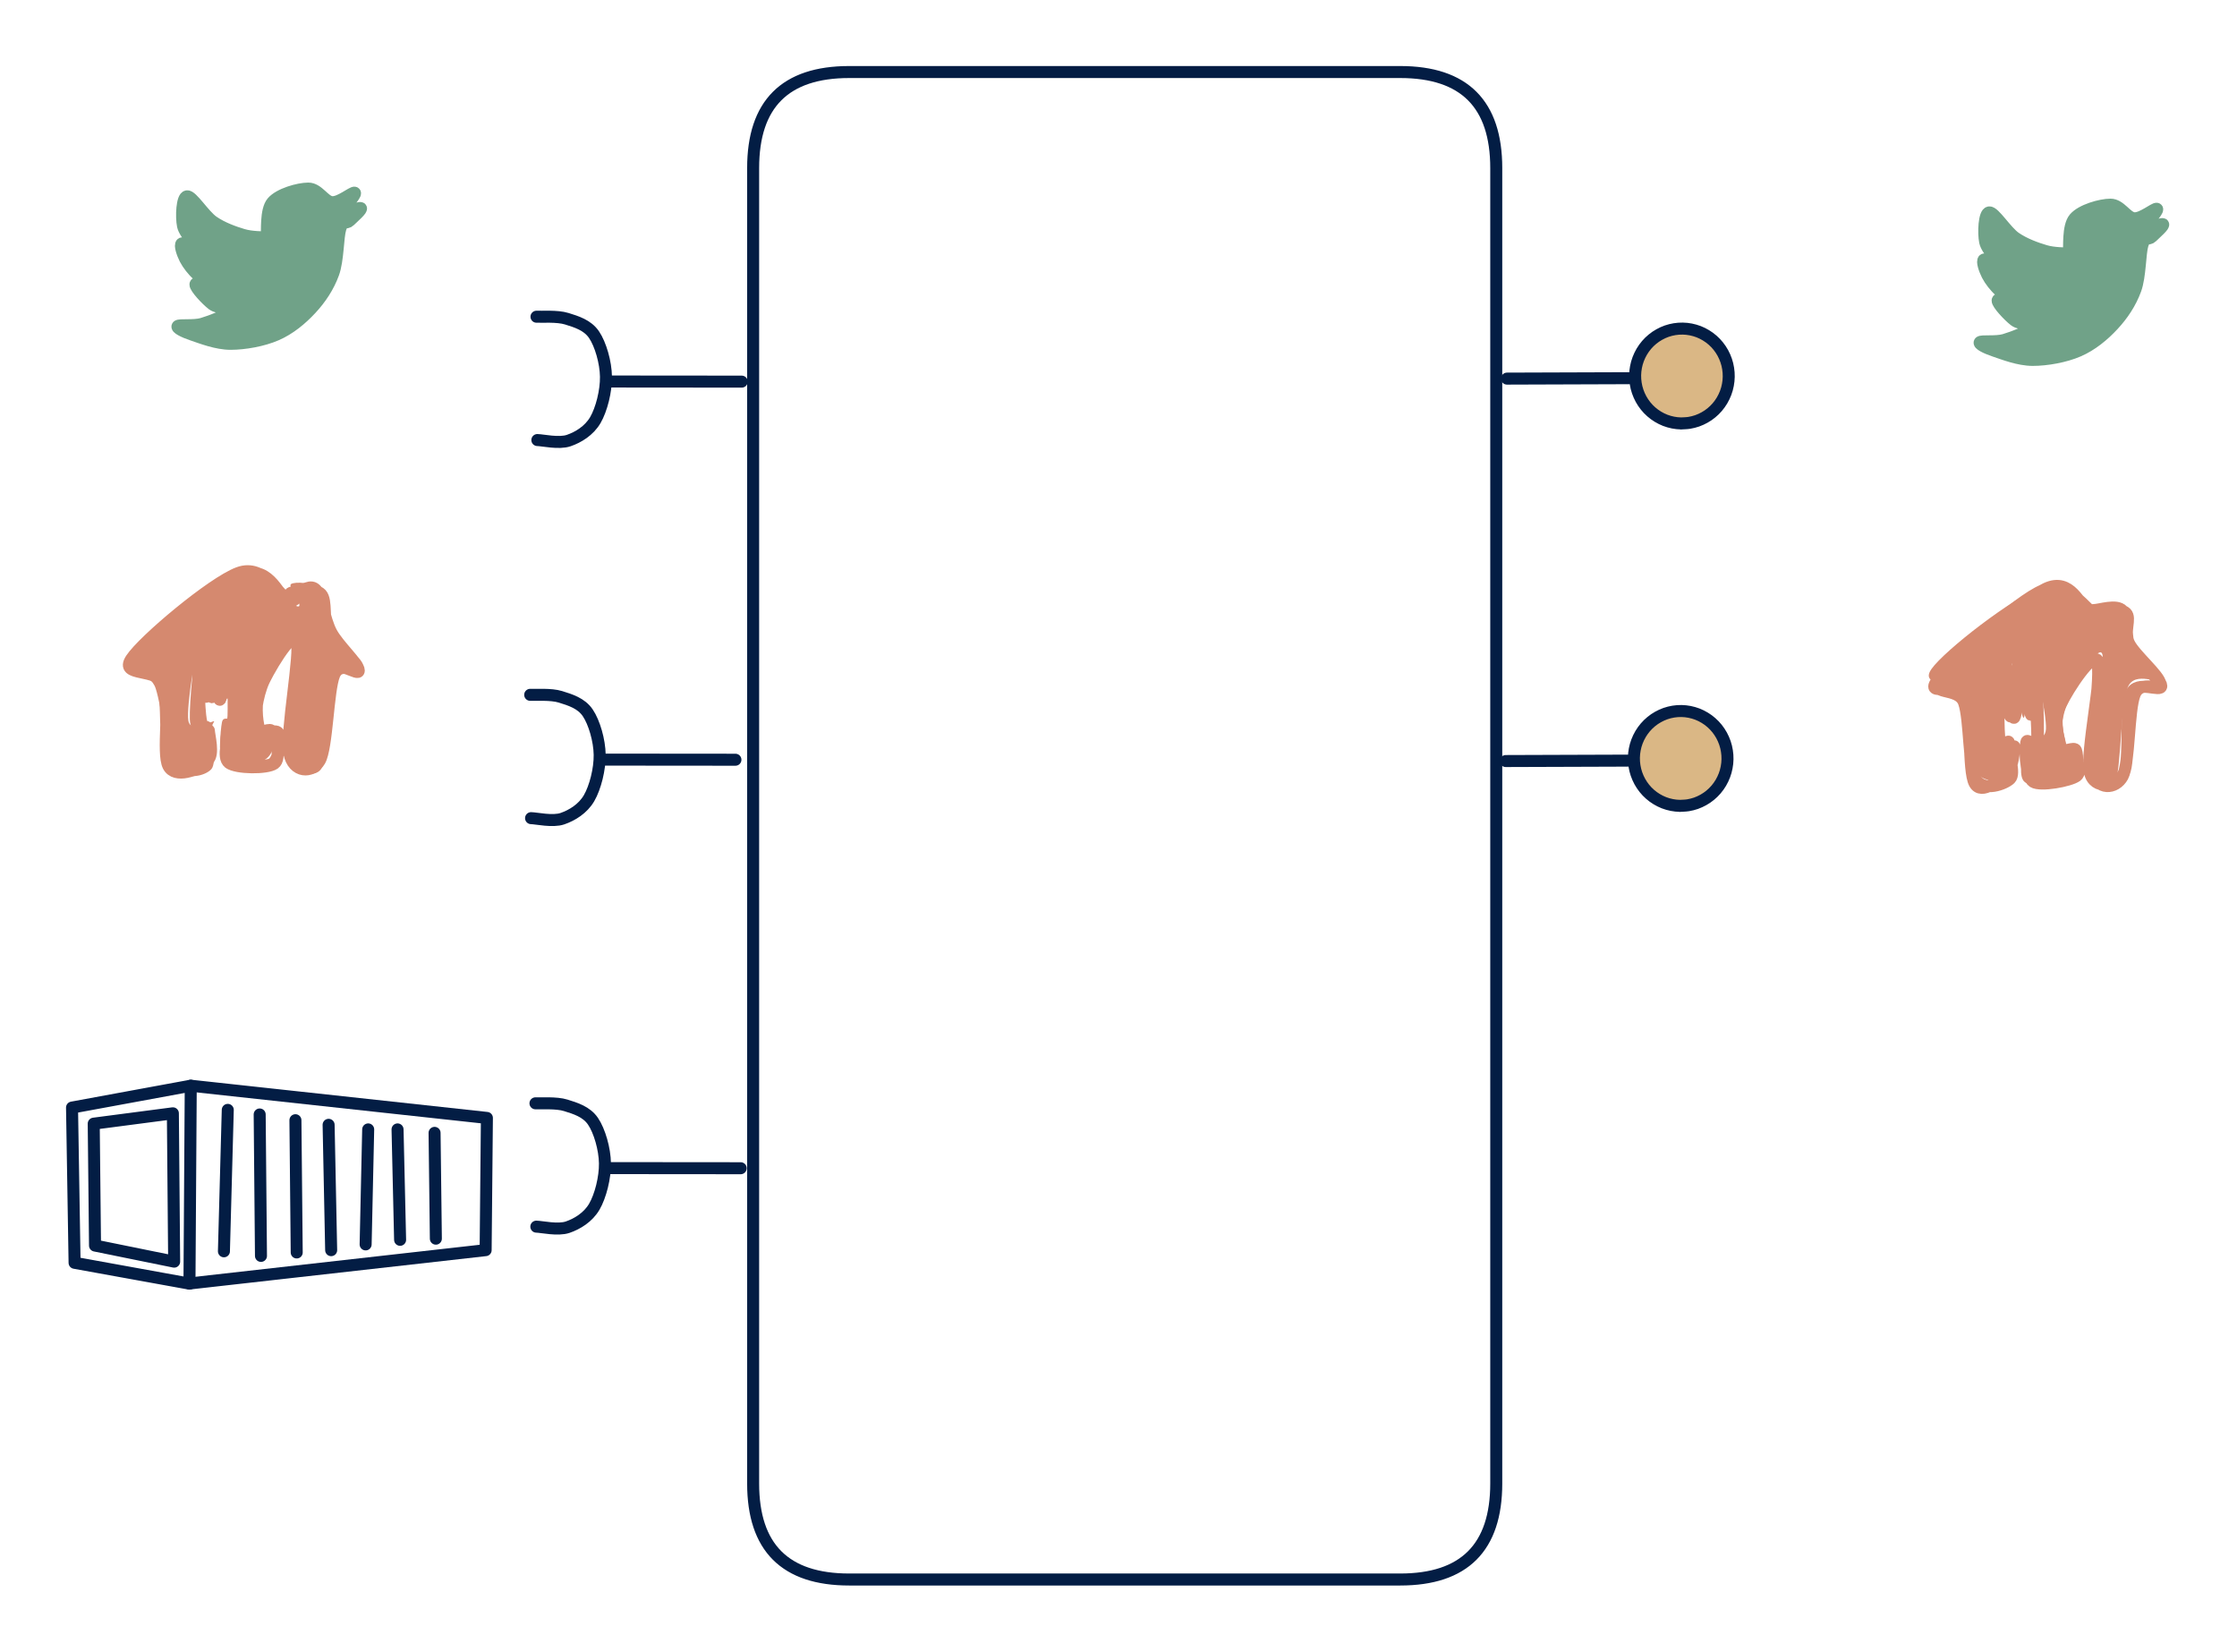
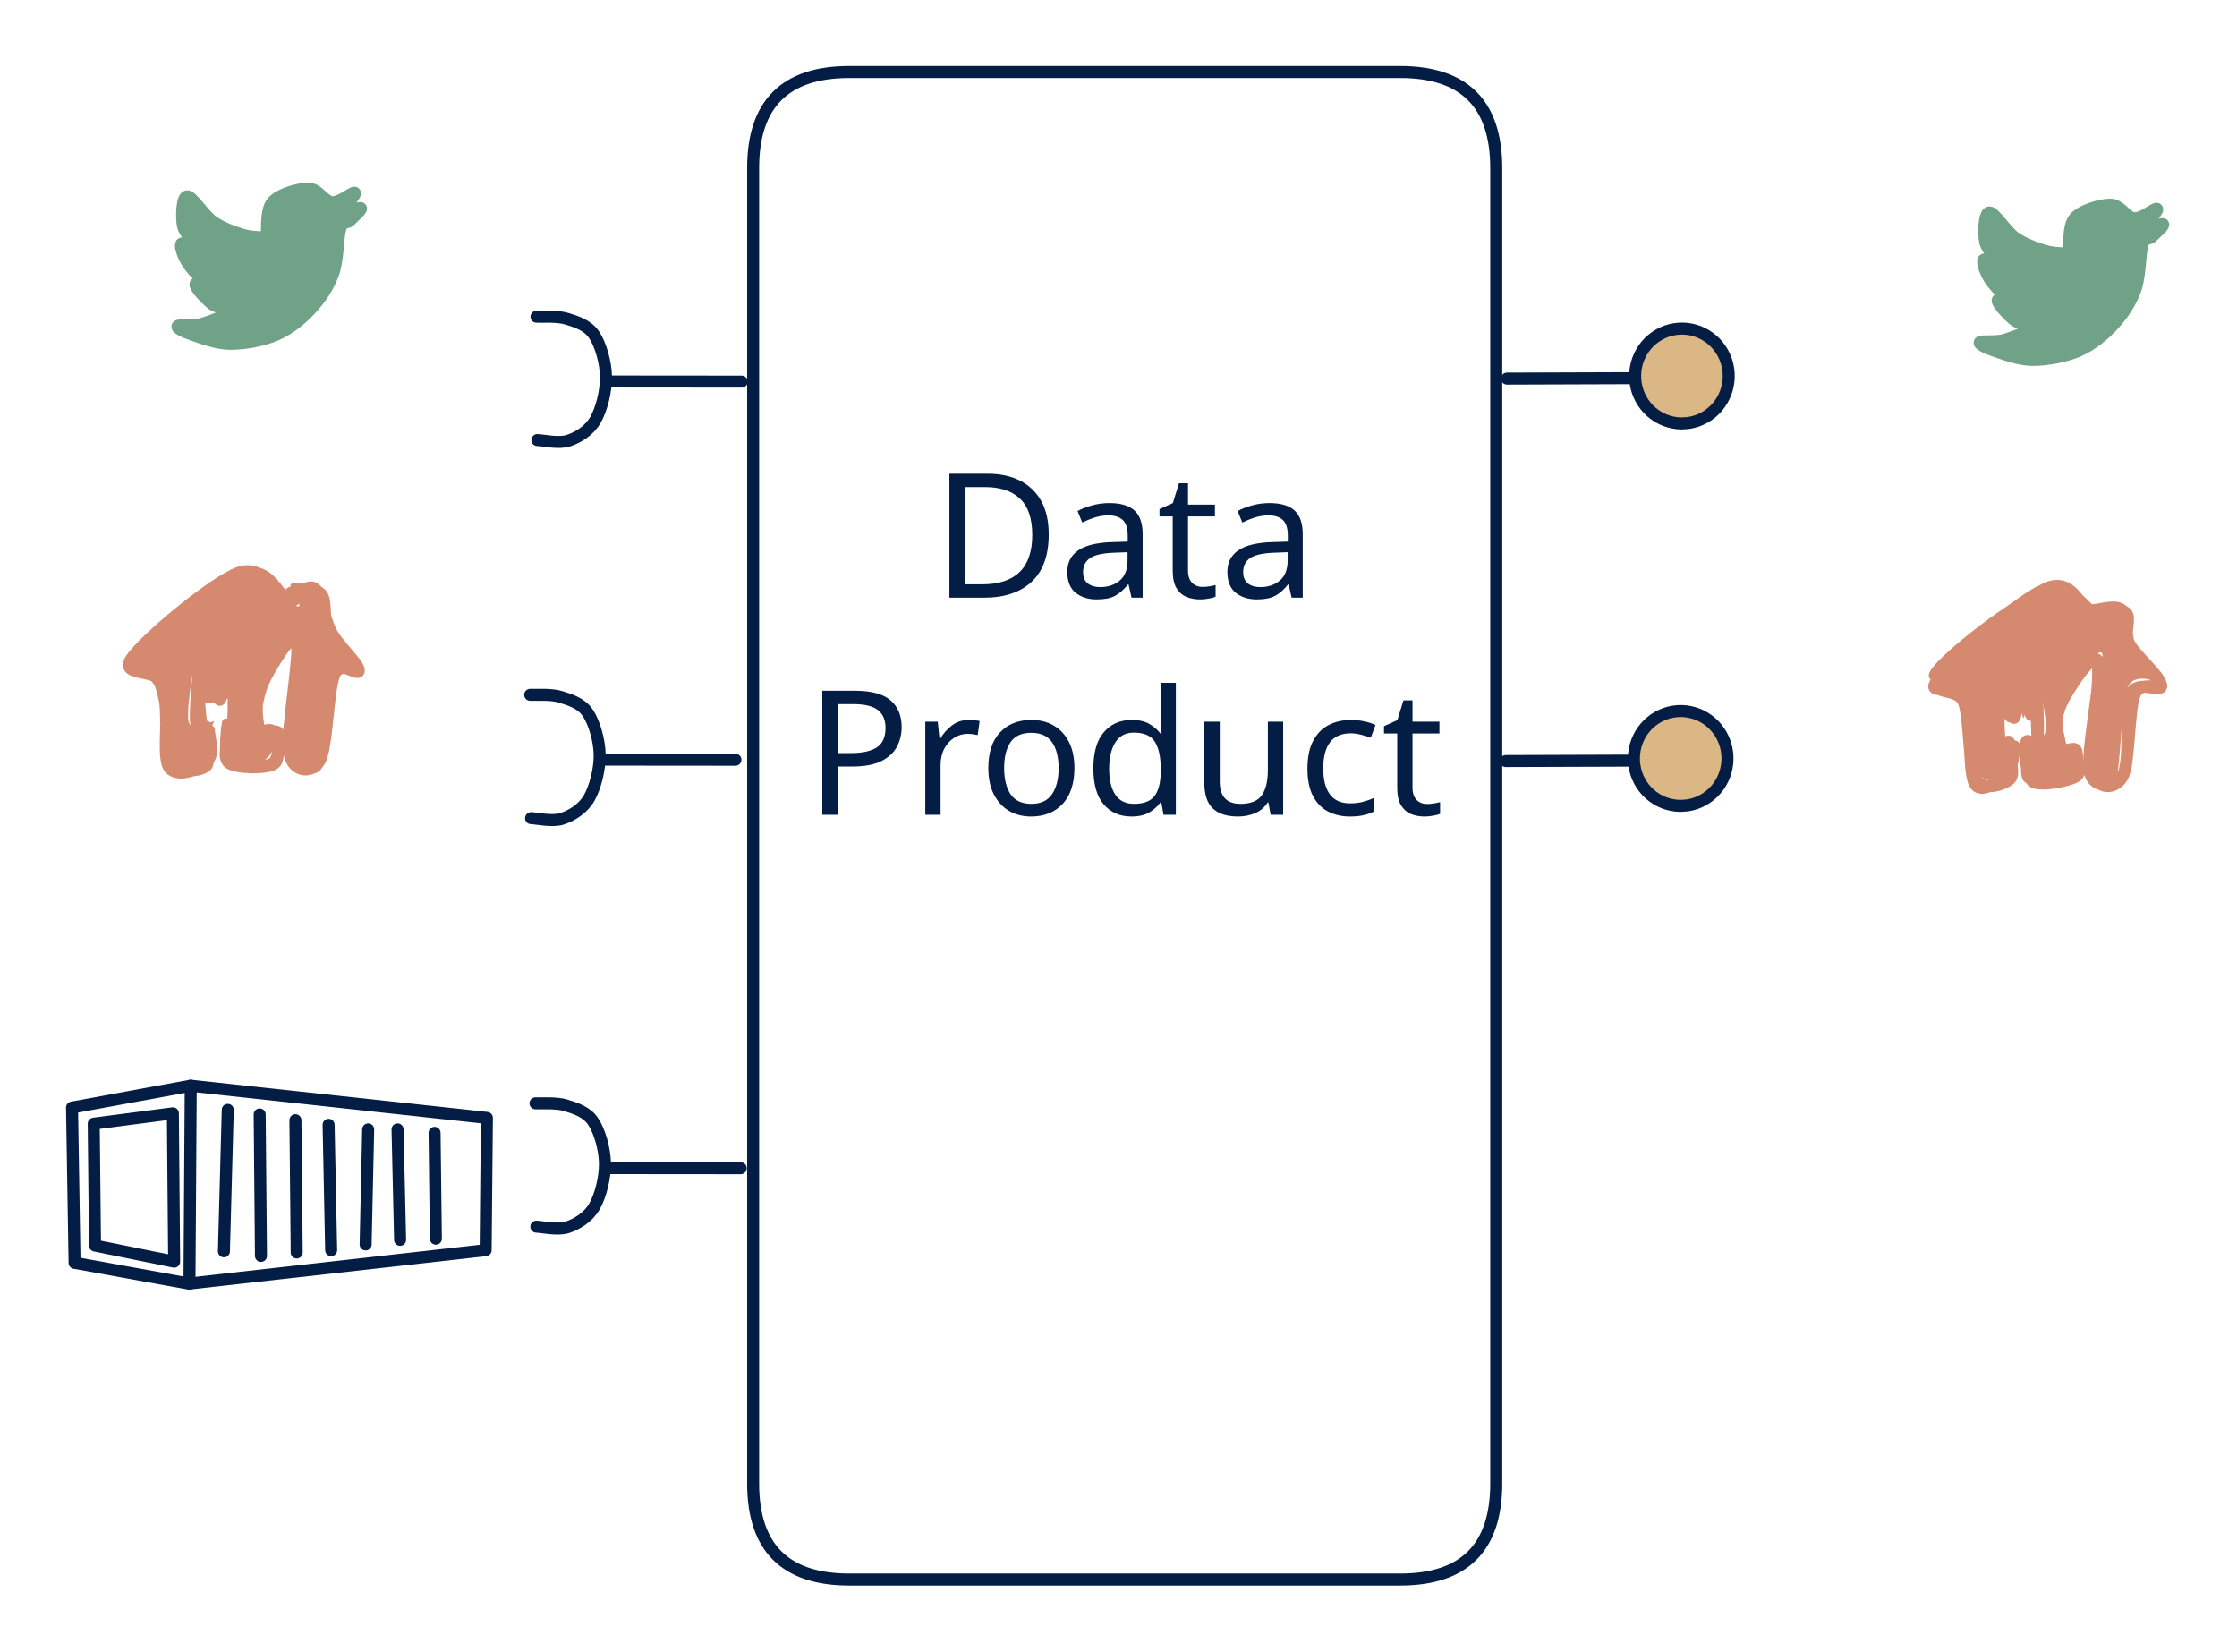
<svg xmlns="http://www.w3.org/2000/svg" version="1.1" viewBox="3001.583 -14 745.384 550.24" width="745.384" height="550.24">
  <g stroke-linecap="round">
    <g transform="translate(3090.403 65.15759) rotate(0 0.8961443 9.527954)" fill-rule="evenodd">
      <path d="M0 0 C0.32 -1.97, -0.4 -9.07, 1.93 -11.8 C4.25 -14.52, 10.62 -16.33, 13.92 -16.33 C17.23 -16.33, 19.21 -12.02, 21.77 -11.8 C24.34 -11.57, 28.51 -15.15, 29.33 -14.97 C30.14 -14.8, 27.6 -11.95, 26.66 -10.74 C25.72 -9.53, 22.91 -7.86, 23.7 -7.71 C24.49 -7.56, 30.74 -10.18, 31.4 -9.83 C32.07 -9.48, 28.84 -6.73, 27.7 -5.6 C26.56 -4.46, 25.5 -5.95, 24.59 -3.02 C23.68 -0.1, 23.85 7.49, 22.22 11.95 C20.59 16.41, 17.97 20.34, 14.81 23.74 C11.65 27.15, 7.73 30.42, 3.26 32.36 C-1.21 34.31, -7.33 35.39, -12 35.39 C-16.66 35.39, -21.8 33.35, -24.74 32.36 C-27.67 31.38, -30.17 30.1, -29.63 29.49 C-29.08 28.89, -24.39 29.57, -21.48 28.74 C-18.57 27.9, -12.71 25.58, -12.15 24.5 C-11.58 23.42, -16.15 23.72, -18.07 22.23 C-20 20.74, -23.75 16.76, -23.7 15.58 C-23.65 14.39, -17.9 15.65, -17.78 15.12 C-17.65 14.59, -21.4 13.74, -22.96 12.4 C-24.51 11.07, -26.22 8.85, -27.11 7.11 C-28 5.37, -29.01 2.5, -28.29 1.97 C-27.58 1.44, -22.89 4.92, -22.81 3.93 C-22.74 2.95, -27.23 -0.98, -27.85 -3.93 C-28.46 -6.88, -28.19 -13.54, -26.51 -13.76 C-24.84 -13.99, -20.89 -7.44, -17.78 -5.29 C-14.66 -3.15, -10.81 -1.79, -7.85 -0.91 C-4.89 -0.03, -1.31 -0.15, 0 0" stroke="none" stroke-width="0" fill="#70a288" fill-rule="evenodd" />
      <path d="M0 0 C0.32 -1.97, -0.4 -9.07, 1.93 -11.8 C4.25 -14.52, 10.62 -16.33, 13.92 -16.33 C17.23 -16.33, 19.21 -12.02, 21.77 -11.8 C24.34 -11.57, 28.51 -15.15, 29.33 -14.97 C30.14 -14.8, 27.6 -11.95, 26.66 -10.74 C25.72 -9.53, 22.91 -7.86, 23.7 -7.71 C24.49 -7.56, 30.74 -10.18, 31.4 -9.83 C32.07 -9.48, 28.84 -6.73, 27.7 -5.6 C26.56 -4.46, 25.5 -5.95, 24.59 -3.02 C23.68 -0.1, 23.85 7.49, 22.22 11.95 C20.59 16.41, 17.97 20.34, 14.81 23.74 C11.65 27.15, 7.73 30.42, 3.26 32.36 C-1.21 34.31, -7.33 35.39, -12 35.39 C-16.66 35.39, -21.8 33.35, -24.74 32.36 C-27.67 31.38, -30.17 30.1, -29.63 29.49 C-29.08 28.89, -24.39 29.57, -21.48 28.74 C-18.57 27.9, -12.71 25.58, -12.15 24.5 C-11.58 23.42, -16.15 23.72, -18.07 22.23 C-20 20.74, -23.75 16.76, -23.7 15.58 C-23.65 14.39, -17.9 15.65, -17.78 15.12 C-17.65 14.59, -21.4 13.74, -22.96 12.4 C-24.51 11.07, -26.22 8.85, -27.11 7.11 C-28 5.37, -29.01 2.5, -28.29 1.97 C-27.58 1.44, -22.89 4.92, -22.81 3.93 C-22.74 2.95, -27.23 -0.98, -27.85 -3.93 C-28.46 -6.88, -28.19 -13.54, -26.51 -13.76 C-24.84 -13.99, -20.89 -7.44, -17.78 -5.29 C-14.66 -3.15, -10.81 -1.79, -7.85 -0.91 C-4.89 -0.03, -1.31 -0.15, 0 0 M0 0 C0.32 -1.97, -0.4 -9.07, 1.93 -11.8 C4.25 -14.52, 10.62 -16.33, 13.92 -16.33 C17.23 -16.33, 19.21 -12.02, 21.77 -11.8 C24.34 -11.57, 28.51 -15.15, 29.33 -14.97 C30.14 -14.8, 27.6 -11.95, 26.66 -10.74 C25.72 -9.53, 22.91 -7.86, 23.7 -7.71 C24.49 -7.56, 30.74 -10.18, 31.4 -9.83 C32.07 -9.48, 28.84 -6.73, 27.7 -5.6 C26.56 -4.46, 25.5 -5.95, 24.59 -3.02 C23.68 -0.1, 23.85 7.49, 22.22 11.95 C20.59 16.41, 17.97 20.34, 14.81 23.74 C11.65 27.15, 7.73 30.42, 3.26 32.36 C-1.21 34.31, -7.33 35.39, -12 35.39 C-16.66 35.39, -21.8 33.35, -24.74 32.36 C-27.67 31.38, -30.17 30.1, -29.63 29.49 C-29.08 28.89, -24.39 29.57, -21.48 28.74 C-18.57 27.9, -12.71 25.58, -12.15 24.5 C-11.58 23.42, -16.15 23.72, -18.07 22.23 C-20 20.74, -23.75 16.76, -23.7 15.58 C-23.65 14.39, -17.9 15.65, -17.78 15.12 C-17.65 14.59, -21.4 13.74, -22.96 12.4 C-24.51 11.07, -26.22 8.85, -27.11 7.11 C-28 5.37, -29.01 2.5, -28.29 1.97 C-27.58 1.44, -22.89 4.92, -22.81 3.93 C-22.74 2.95, -27.23 -0.98, -27.85 -3.93 C-28.46 -6.88, -28.19 -13.54, -26.51 -13.76 C-24.84 -13.99, -20.89 -7.44, -17.78 -5.29 C-14.66 -3.15, -10.81 -1.79, -7.85 -0.91 C-4.89 -0.03, -1.31 -0.15, 0 0" stroke="#70a288" stroke-width="4" fill="none" />
    </g>
  </g>
  <g stroke-linecap="round">
    <g transform="translate(3070.528 228.627) rotate(0 12.30182 -18.77352)" fill-rule="evenodd">
      <path d="M1.3 -0.12 C1.67 2.04, 3.41 11.38, 1.5 13.6 C-0.41 15.82, -7.07 17.69, -10.16 13.22 C-13.26 8.76, -15.09 -7.08, -17.05 -13.19 C-19.01 -19.29, -26.9 -17.17, -21.93 -23.41 C-16.97 -29.65, 4.06 -47.75, 12.75 -50.62 C21.44 -53.48, 27.65 -41.03, 30.19 -40.6 C32.74 -40.17, 26.74 -47.14, 28.02 -48.03 C29.3 -48.92, 35.72 -48.69, 37.88 -45.95 C40.03 -43.21, 38.81 -35.8, 40.98 -31.57 C43.14 -27.34, 50.96 -23.2, 50.87 -20.56 C50.77 -17.92, 42.54 -21.39, 40.41 -15.72 C38.28 -10.05, 40.45 9.6, 38.1 13.45 C35.76 17.31, 27.72 14.45, 26.34 7.4 C24.95 0.35, 31.3 -25.57, 29.77 -28.85 C28.24 -32.12, 19.63 -16.81, 17.16 -12.26 C14.7 -7.71, 14.1 -3.57, 14.97 -1.54 C15.84 0.5, 21.57 -1.98, 22.4 -0.06 C23.24 1.87, 22.69 7.82, 19.99 9.99 C17.29 12.17, 8.69 15.01, 6.19 13.01 C3.7 11.01, 4.41 0.98, 5.02 -2.02 C5.62 -5.03, 9.27 -0.83, 9.81 -5.03 C10.35 -9.24, 8.92 -26.7, 8.26 -27.26 C7.6 -27.83, 7.01 -8.16, 5.86 -8.41 C4.72 -8.66, 2.1 -28.76, 1.39 -28.74 C0.68 -28.72, 2.17 -8.14, 1.59 -8.29 C1 -8.44, -0.82 -30.61, -2.11 -29.66 C-3.41 -28.7, -6.94 -7.12, -6.18 -2.57 C-5.42 1.99, 1.61 -2.55, 2.44 -2.32" stroke="none" stroke-width="0" fill="#d5896f" fill-rule="evenodd" />
      <path d="M0.65 0.73 C0.72 2.45, 2.45 8.73, 0.35 10.52 C-1.75 12.3, -9.42 15.74, -11.93 11.43 C-14.45 7.12, -12.8 -9.58, -14.76 -15.36 C-16.72 -21.14, -28.24 -17.27, -23.69 -23.24 C-19.15 -29.22, 4.02 -48.09, 12.49 -51.21 C20.95 -54.33, 24.48 -42.97, 27.09 -41.97 C29.71 -40.96, 26.35 -44.73, 28.18 -45.19 C30.01 -45.64, 35.99 -46.92, 38.05 -44.7 C40.11 -42.48, 38.49 -35.96, 40.54 -31.85 C42.59 -27.74, 50.01 -22.37, 50.33 -20.02 C50.64 -17.67, 44.54 -22.88, 42.41 -17.75 C40.29 -12.61, 40.08 6.47, 37.59 10.8 C35.09 15.14, 28.74 14.94, 27.45 8.27 C26.16 1.6, 31.45 -25.57, 29.86 -29.22 C28.28 -32.88, 20.01 -18.52, 17.93 -13.65 C15.84 -8.78, 16.69 -2.5, 17.35 -0.02 C18.01 2.47, 21.04 -0.72, 21.89 1.25 C22.74 3.21, 24.87 10.08, 22.45 11.79 C20.02 13.51, 9.83 13.4, 7.36 11.54 C4.88 9.68, 7.29 3, 7.59 0.62 C7.89 -1.77, 9.04 1.71, 9.17 -2.77 C9.29 -7.25, 8.85 -24.76, 8.36 -26.26 C7.86 -27.76, 6.82 -11.7, 6.2 -11.75 C5.58 -11.8, 5.39 -26.79, 4.63 -26.55 C3.88 -26.32, 2.65 -10.07, 1.67 -10.36 C0.69 -10.65, -0.37 -29.5, -1.26 -28.28 C-2.16 -27.07, -3.9 -7.73, -3.7 -3.07 C-3.5 1.58, -0.64 -1.06, -0.08 -0.36 M-0.47 0.07 C-0.58 1.92, 1.27 9.63, -0.79 11.72 C-2.85 13.8, -10.6 16.94, -12.83 12.58 C-15.06 8.23, -12.13 -8.47, -14.19 -14.42 C-16.25 -20.36, -29.32 -16.88, -25.21 -23.1 C-21.11 -29.31, 1.69 -48.43, 10.44 -51.72 C19.19 -55, 23.92 -43.86, 27.27 -42.8 C30.62 -41.73, 29 -44.78, 30.53 -45.31 C32.07 -45.84, 34.66 -48.2, 36.48 -45.98 C38.29 -43.75, 39.08 -36.43, 41.43 -31.97 C43.79 -27.51, 50.6 -21.47, 50.61 -19.23 C50.61 -16.98, 43.6 -23.35, 41.46 -18.51 C39.33 -13.67, 39.75 5.37, 37.82 9.79 C35.89 14.21, 31.08 14.64, 29.89 8.01 C28.69 1.38, 32.46 -26.01, 30.64 -29.98 C28.83 -33.96, 21.36 -20.89, 18.99 -15.84 C16.61 -10.78, 15.6 -2.56, 16.41 0.36 C17.22 3.27, 23.01 -0.28, 23.86 1.66 C24.72 3.59, 24.24 10.6, 21.54 11.95 C18.83 13.3, 10.05 11.84, 7.64 9.78 C5.23 7.71, 6.88 1.89, 7.08 -0.43 C7.29 -2.75, 8.72 0.18, 8.87 -4.17 C9.02 -8.51, 8.76 -25.61, 7.99 -26.5 C7.22 -27.38, 5.06 -8.99, 4.25 -9.47 C3.44 -9.96, 3.89 -29.23, 3.14 -29.39 C2.39 -29.56, 0.79 -10.54, -0.26 -10.46 C-1.31 -10.38, -2.83 -29.92, -3.16 -28.92 C-3.5 -27.91, -2.78 -9.4, -2.25 -4.41 C-1.73 0.58, -0.59 0.23, -0.02 1.02" stroke="#d5896f" stroke-width="4" fill="none" />
    </g>
  </g>
  <g stroke-linecap="round">
    <g transform="translate(3032.814 360.368) rotate(0 13.39865 21.26245)">
      <path d="M0 0 C0.12 10.98, 0.23 21.96, 0.43 40.61 M0 0 C0.11 10.62, 0.22 21.23, 0.43 40.61 M0.43 40.61 C8.74 42.3, 17.06 43.99, 26.8 45.97 M0.43 40.61 C6.91 41.93, 13.4 43.25, 26.8 45.97 M26.8 45.97 C26.67 30.95, 26.54 15.92, 26.37 -3.45 M26.8 45.97 C26.68 31.92, 26.56 17.86, 26.37 -3.45 M26.37 -3.45 C19.9 -2.6, 13.42 -1.75, 0 0 M26.37 -3.45 C18.23 -2.38, 10.09 -1.32, 0 0" stroke="#031d44" stroke-width="4" fill="none" />
    </g>
  </g>
  <g stroke-linecap="round">
    <g transform="translate(3025.583 355.0045) rotate(0 19.77896 25.68963)">
      <path d="M0 0 C0.24 14.44, 0.47 28.88, 0.85 51.72 M0 0 C0.33 19.89, 0.65 39.78, 0.85 51.72 M0.85 51.72 C13.09 53.94, 25.33 56.16, 39.13 58.66 M0.85 51.72 C11.18 53.59, 21.51 55.46, 39.13 58.66 M39.13 58.66 C39.28 35.59, 39.43 12.52, 39.56 -7.28 M39.13 58.66 C39.26 38.73, 39.39 18.8, 39.56 -7.28 M39.56 -7.28 C27.21 -5.01, 14.86 -2.73, 0 0 M39.56 -7.28 C28.9 -5.32, 18.25 -3.36, 0 0" stroke="#031d44" stroke-width="4" fill="none" />
    </g>
  </g>
  <g stroke-linecap="round">
    <g transform="translate(3065.141 347.7255) rotate(0 49.12839 32.94722)">
      <path d="M0 0 C34.75 3.78, 69.5 7.55, 98.68 10.73 M0 0 C37.69 4.1, 75.38 8.19, 98.68 10.73 M98.68 10.73 C98.56 23.68, 98.43 36.64, 98.26 54.78 M98.68 10.73 C98.56 23.49, 98.44 36.26, 98.26 54.78 M98.26 54.78 C74.99 57.4, 51.73 60.02, -0.43 65.89 M98.26 54.78 C66.45 58.36, 34.65 61.95, -0.43 65.89" stroke="#031d44" stroke-width="4" fill="none" />
    </g>
  </g>
  <g stroke-linecap="round">
    <g transform="translate(3077.477 355.7707) rotate(0 -0.6380311 23.56109)">
      <path d="M0 0 C-0.37 13.79, -0.75 27.57, -1.28 47.12 M0 0 C-0.43 15.74, -0.85 31.48, -1.28 47.12" stroke="#031d44" stroke-width="4" fill="none" />
    </g>
  </g>
  <g stroke-linecap="round">
    <g transform="translate(3088.11 357.3031) rotate(0 0.212677 23.56109)">
      <path d="M0 0 C0.14 15.64, 0.28 31.28, 0.43 47.12 M0 0 C0.13 14.91, 0.27 29.82, 0.43 47.12" stroke="#031d44" stroke-width="4" fill="none" />
    </g>
  </g>
  <g stroke-linecap="round">
    <g transform="translate(3100.02 359.2187) rotate(0 0.212677 22.02866)">
      <path d="M0 0 C0.1 9.99, 0.19 19.97, 0.43 44.06 M0 0 C0.15 15.56, 0.3 31.12, 0.43 44.06" stroke="#031d44" stroke-width="4" fill="none" />
    </g>
  </g>
  <g stroke-linecap="round">
    <g transform="translate(3111.079 360.7511) rotate(0 0.4253541 20.87934)">
      <path d="M0 0 C0.22 10.66, 0.43 21.32, 0.85 41.76 M0 0 C0.23 11.26, 0.46 22.53, 0.85 41.76" stroke="#031d44" stroke-width="4" fill="none" />
    </g>
  </g>
  <g stroke-linecap="round">
    <g transform="translate(3124.265 362.2835) rotate(0 -0.4253541 19.15536)">
      <path d="M0 0 C-0.27 12.08, -0.54 24.16, -0.85 38.31 M0 0 C-0.21 9.42, -0.42 18.85, -0.85 38.31" stroke="#031d44" stroke-width="4" fill="none" />
    </g>
  </g>
  <g stroke-linecap="round">
    <g transform="translate(3134.049 362.2835) rotate(0 0.4253541 18.38914)">
      <path d="M0 0 C0.27 11.76, 0.54 23.51, 0.85 36.78 M0 0 C0.23 9.92, 0.46 19.85, 0.85 36.78" stroke="#031d44" stroke-width="4" fill="none" />
    </g>
  </g>
  <g stroke-linecap="round">
    <g transform="translate(3146.384 363.4328) rotate(0 0.212677 17.62293)">
      <path d="M0 0 C0.13 10.37, 0.25 20.73, 0.43 35.25 M0 0 C0.12 10.21, 0.25 20.43, 0.43 35.25" stroke="#031d44" stroke-width="4" fill="none" />
    </g>
  </g>
  <g stroke-linecap="round" transform="translate(3252.535 10) rotate(0 123.8051 251.1225)">
    <path d="M32 0 C87.1 0, 142.2 0, 215.61 0 M32 0 C93.57 0, 155.14 0, 215.61 0 M215.61 0 C236.94 0, 247.61 10.67, 247.61 32 M215.61 0 C236.94 0, 247.61 10.67, 247.61 32 M247.61 32 C247.61 168.81, 247.61 305.63, 247.61 470.24 M247.61 32 C247.61 150.06, 247.61 268.11, 247.61 470.24 M247.61 470.24 C247.61 491.58, 236.94 502.24, 215.61 502.24 M247.61 470.24 C247.61 491.58, 236.94 502.24, 215.61 502.24 M215.61 502.24 C172.96 502.24, 130.3 502.24, 32 502.24 M215.61 502.24 C142.92 502.24, 70.23 502.24, 32 502.24 M32 502.24 C10.67 502.24, 0 491.58, 0 470.24 M32 502.24 C10.67 502.24, 0 491.58, 0 470.24 M0 470.24 C0 324.98, 0 179.72, 0 32 M0 470.24 C0 360.59, 0 250.94, 0 32 M0 32 C0 10.67, 10.67 0, 32 0 M0 32 C0 10.67, 10.67 0, 32 0" stroke="#031d44" stroke-width="4" fill="none" />
  </g>
  <g stroke-linecap="round">
    <g transform="translate(3171.795 100.8198) rotate(269.5993 20.20242 11.50673)">
      <path d="M0 0 C-0.04 1.74, -1.34 7.21, -0.25 10.44 C0.83 13.66, 2.98 17.27, 6.52 19.37 C10.05 21.46, 16.21 23.05, 20.95 23.01 C25.69 22.98, 31.74 21.29, 34.97 19.13 C38.2 16.98, 39.33 13.27, 40.35 10.08 C41.37 6.89, 40.97 1.68, 41.09 0 M0 0 C-0.04 1.74, -1.34 7.21, -0.25 10.44 C0.83 13.66, 2.98 17.27, 6.52 19.37 C10.05 21.46, 16.21 23.05, 20.95 23.01 C25.69 22.98, 31.74 21.29, 34.97 19.13 C38.2 16.98, 39.33 13.27, 40.35 10.08 C41.37 6.89, 40.97 1.68, 41.09 0" stroke="#031d44" stroke-width="4" fill="none" />
    </g>
  </g>
  <g stroke-linecap="round">
    <g transform="translate(3226.701 90.92797) rotate(269.5993 -0.1761756 22.19813)">
      <path d="M0 0 C-0.06 7.4, -0.29 37, -0.35 44.4 M0 0 C-0.06 7.4, -0.29 37, -0.35 44.4" stroke="#031d44" stroke-width="4" fill="none" />
    </g>
  </g>
  <g stroke-linecap="round">
    <g transform="translate(3169.699 226.7918) rotate(269.5993 20.20242 11.50673)">
      <path d="M0 0 C-0.04 1.74, -1.34 7.21, -0.25 10.44 C0.83 13.66, 2.98 17.27, 6.52 19.37 C10.05 21.46, 16.21 23.05, 20.95 23.01 C25.69 22.98, 31.74 21.29, 34.97 19.13 C38.2 16.98, 39.33 13.27, 40.35 10.08 C41.37 6.89, 40.97 1.68, 41.09 0 M0 0 C-0.04 1.74, -1.34 7.21, -0.25 10.44 C0.83 13.66, 2.98 17.27, 6.52 19.37 C10.05 21.46, 16.21 23.05, 20.95 23.01 C25.69 22.98, 31.74 21.29, 34.97 19.13 C38.2 16.98, 39.33 13.27, 40.35 10.08 C41.37 6.89, 40.97 1.68, 41.09 0" stroke="#031d44" stroke-width="4" fill="none" />
    </g>
  </g>
  <g stroke-linecap="round">
    <g transform="translate(3224.605 216.9) rotate(269.5993 -0.1761756 22.19813)">
      <path d="M0 0 C-0.06 7.4, -0.29 37, -0.35 44.4 M0 0 C-0.06 7.4, -0.29 37, -0.35 44.4" stroke="#031d44" stroke-width="4" fill="none" />
    </g>
  </g>
  <g stroke-linecap="round">
    <g transform="translate(3171.455 362.8896) rotate(269.5993 20.20242 11.50673)">
      <path d="M0 0 C-0.04 1.74, -1.34 7.21, -0.25 10.44 C0.83 13.66, 2.98 17.27, 6.52 19.37 C10.05 21.46, 16.21 23.05, 20.95 23.01 C25.69 22.98, 31.74 21.29, 34.97 19.13 C38.2 16.98, 39.33 13.27, 40.35 10.08 C41.37 6.89, 40.97 1.68, 41.09 0 M0 0 C-0.04 1.74, -1.34 7.21, -0.25 10.44 C0.83 13.66, 2.98 17.27, 6.52 19.37 C10.05 21.46, 16.21 23.05, 20.95 23.01 C25.69 22.98, 31.74 21.29, 34.97 19.13 C38.2 16.98, 39.33 13.27, 40.35 10.08 C41.37 6.89, 40.97 1.68, 41.09 0" stroke="#031d44" stroke-width="4" fill="none" />
    </g>
  </g>
  <g stroke-linecap="round">
    <g transform="translate(3226.361 352.9978) rotate(269.5993 -0.1761756 22.19813)">
      <path d="M0 0 C-0.06 7.4, -0.29 37, -0.35 44.4 M0 0 C-0.06 7.4, -0.29 37, -0.35 44.4" stroke="#031d44" stroke-width="4" fill="none" />
    </g>
  </g>
  <g stroke-linecap="round">
    <g transform="translate(3523.627 91.75807) rotate(90.96151 0.4103828 20.31395)">
      <path d="M0 0 C0.14 6.77, 0.68 33.86, 0.82 40.63 M0 0 C0.14 6.77, 0.68 33.86, 0.82 40.63" stroke="#031d44" stroke-width="4" fill="none" />
    </g>
  </g>
  <g stroke-linecap="round" transform="translate(3546.216 95.67833) rotate(90.96151 15.79974 15.59455)">
    <path d="M31.6 15.59 C31.6 16.5, 31.52 17.41, 31.36 18.3 C31.2 19.19, 30.96 20.08, 30.65 20.93 C30.33 21.78, 29.94 22.61, 29.48 23.39 C29.03 24.17, 28.49 24.93, 27.9 25.62 C27.32 26.31, 26.66 26.96, 25.96 27.54 C25.26 28.12, 24.49 28.65, 23.7 29.1 C22.91 29.55, 22.06 29.94, 21.2 30.25 C20.34 30.56, 19.44 30.8, 18.54 30.95 C17.64 31.11, 16.71 31.19, 15.8 31.19 C14.89 31.19, 13.96 31.11, 13.06 30.95 C12.16 30.8, 11.26 30.56, 10.4 30.25 C9.54 29.94, 8.69 29.55, 7.9 29.1 C7.11 28.65, 6.34 28.12, 5.64 27.54 C4.94 26.96, 4.28 26.31, 3.7 25.62 C3.11 24.93, 2.57 24.17, 2.12 23.39 C1.66 22.61, 1.27 21.78, 0.95 20.93 C0.64 20.08, 0.4 19.19, 0.24 18.3 C0.08 17.41, 0 16.5, 0 15.59 C0 14.69, 0.08 13.78, 0.24 12.89 C0.4 12, 0.64 11.11, 0.95 10.26 C1.27 9.41, 1.66 8.58, 2.12 7.8 C2.57 7.02, 3.11 6.26, 3.7 5.57 C4.28 4.88, 4.94 4.23, 5.64 3.65 C6.34 3.07, 7.11 2.54, 7.9 2.09 C8.69 1.64, 9.54 1.25, 10.4 0.94 C11.26 0.63, 12.16 0.39, 13.06 0.24 C13.96 0.08, 14.89 0, 15.8 0 C16.71 0, 17.64 0.08, 18.54 0.24 C19.44 0.39, 20.34 0.63, 21.2 0.94 C22.06 1.25, 22.91 1.64, 23.7 2.09 C24.49 2.54, 25.26 3.07, 25.96 3.65 C26.66 4.23, 27.32 4.88, 27.9 5.57 C28.49 6.26, 29.03 7.02, 29.48 7.8 C29.94 8.58, 30.33 9.41, 30.65 10.26 C30.96 11.11, 31.2 12, 31.36 12.89 C31.52 13.78, 31.56 15.14, 31.6 15.59 C31.64 16.05, 31.64 15.14, 31.6 15.59" stroke="none" stroke-width="0" fill="#dab785" />
    <path d="M31.6 15.59 C31.6 16.5, 31.52 17.41, 31.36 18.3 C31.2 19.19, 30.96 20.08, 30.65 20.93 C30.33 21.78, 29.94 22.61, 29.48 23.39 C29.03 24.17, 28.49 24.93, 27.9 25.62 C27.32 26.31, 26.66 26.96, 25.96 27.54 C25.26 28.12, 24.49 28.65, 23.7 29.1 C22.91 29.55, 22.06 29.94, 21.2 30.25 C20.34 30.56, 19.44 30.8, 18.54 30.95 C17.64 31.11, 16.71 31.19, 15.8 31.19 C14.89 31.19, 13.96 31.11, 13.06 30.95 C12.16 30.8, 11.26 30.56, 10.4 30.25 C9.54 29.94, 8.69 29.55, 7.9 29.1 C7.11 28.65, 6.34 28.12, 5.64 27.54 C4.94 26.96, 4.28 26.31, 3.7 25.62 C3.11 24.93, 2.57 24.17, 2.12 23.39 C1.66 22.61, 1.27 21.78, 0.95 20.93 C0.64 20.08, 0.4 19.19, 0.24 18.3 C0.08 17.41, 0 16.5, 0 15.59 C0 14.69, 0.08 13.78, 0.24 12.89 C0.4 12, 0.64 11.11, 0.95 10.26 C1.27 9.41, 1.66 8.58, 2.12 7.8 C2.57 7.02, 3.11 6.26, 3.7 5.57 C4.28 4.88, 4.94 4.23, 5.64 3.65 C6.34 3.07, 7.11 2.54, 7.9 2.09 C8.69 1.64, 9.54 1.25, 10.4 0.94 C11.26 0.63, 12.16 0.39, 13.06 0.24 C13.96 0.08, 14.89 0, 15.8 0 C16.71 0, 17.64 0.08, 18.54 0.24 C19.44 0.39, 20.34 0.63, 21.2 0.94 C22.06 1.25, 22.91 1.64, 23.7 2.09 C24.49 2.54, 25.26 3.07, 25.96 3.65 C26.66 4.23, 27.32 4.88, 27.9 5.57 C28.49 6.26, 29.03 7.02, 29.48 7.8 C29.94 8.58, 30.33 9.41, 30.65 10.26 C30.96 11.11, 31.2 12, 31.36 12.89 C31.52 13.78, 31.56 15.14, 31.6 15.59 C31.64 16.05, 31.64 15.14, 31.6 15.59" stroke="#031d44" stroke-width="4" fill="none" />
  </g>
  <g stroke-linecap="round">
    <g transform="translate(3523.213 219.1714) rotate(90.96151 0.4103828 20.31395)">
      <path d="M0 0 C0.14 6.77, 0.68 33.86, 0.82 40.63 M0 0 C0.14 6.77, 0.68 33.86, 0.82 40.63" stroke="#031d44" stroke-width="4" fill="none" />
    </g>
  </g>
  <g stroke-linecap="round" transform="translate(3545.803 223.0917) rotate(90.96151 15.79974 15.59455)">
    <path d="M31.6 15.59 C31.6 16.5, 31.52 17.41, 31.36 18.3 C31.2 19.19, 30.96 20.08, 30.65 20.93 C30.33 21.78, 29.94 22.61, 29.48 23.39 C29.03 24.17, 28.49 24.93, 27.9 25.62 C27.32 26.31, 26.66 26.96, 25.96 27.54 C25.26 28.12, 24.49 28.65, 23.7 29.1 C22.91 29.55, 22.06 29.94, 21.2 30.25 C20.34 30.56, 19.44 30.8, 18.54 30.95 C17.64 31.11, 16.71 31.19, 15.8 31.19 C14.89 31.19, 13.96 31.11, 13.06 30.95 C12.16 30.8, 11.26 30.56, 10.4 30.25 C9.54 29.94, 8.69 29.55, 7.9 29.1 C7.11 28.65, 6.34 28.12, 5.64 27.54 C4.94 26.96, 4.28 26.31, 3.7 25.62 C3.11 24.93, 2.57 24.17, 2.12 23.39 C1.66 22.61, 1.27 21.78, 0.95 20.93 C0.64 20.08, 0.4 19.19, 0.24 18.3 C0.08 17.41, 0 16.5, 0 15.59 C0 14.69, 0.08 13.78, 0.24 12.89 C0.4 12, 0.64 11.11, 0.95 10.26 C1.27 9.41, 1.66 8.58, 2.12 7.8 C2.57 7.02, 3.11 6.26, 3.7 5.57 C4.28 4.88, 4.94 4.23, 5.64 3.65 C6.34 3.07, 7.11 2.54, 7.9 2.09 C8.69 1.64, 9.54 1.25, 10.4 0.94 C11.26 0.63, 12.16 0.39, 13.06 0.24 C13.96 0.08, 14.89 0, 15.8 0 C16.71 0, 17.64 0.08, 18.54 0.24 C19.44 0.39, 20.34 0.63, 21.2 0.94 C22.06 1.25, 22.91 1.64, 23.7 2.09 C24.49 2.54, 25.26 3.07, 25.96 3.65 C26.66 4.23, 27.32 4.88, 27.9 5.57 C28.49 6.26, 29.03 7.02, 29.48 7.8 C29.94 8.58, 30.33 9.41, 30.65 10.26 C30.96 11.11, 31.2 12, 31.36 12.89 C31.52 13.78, 31.56 15.14, 31.6 15.59 C31.64 16.05, 31.64 15.14, 31.6 15.59" stroke="none" stroke-width="0" fill="#dab785" />
    <path d="M31.6 15.59 C31.6 16.5, 31.52 17.41, 31.36 18.3 C31.2 19.19, 30.96 20.08, 30.65 20.93 C30.33 21.78, 29.94 22.61, 29.48 23.39 C29.03 24.17, 28.49 24.93, 27.9 25.62 C27.32 26.31, 26.66 26.96, 25.96 27.54 C25.26 28.12, 24.49 28.65, 23.7 29.1 C22.91 29.55, 22.06 29.94, 21.2 30.25 C20.34 30.56, 19.44 30.8, 18.54 30.95 C17.64 31.11, 16.71 31.19, 15.8 31.19 C14.89 31.19, 13.96 31.11, 13.06 30.95 C12.16 30.8, 11.26 30.56, 10.4 30.25 C9.54 29.94, 8.69 29.55, 7.9 29.1 C7.11 28.65, 6.34 28.12, 5.64 27.54 C4.94 26.96, 4.28 26.31, 3.7 25.62 C3.11 24.93, 2.57 24.17, 2.12 23.39 C1.66 22.61, 1.27 21.78, 0.95 20.93 C0.64 20.08, 0.4 19.19, 0.24 18.3 C0.08 17.41, 0 16.5, 0 15.59 C0 14.69, 0.08 13.78, 0.24 12.89 C0.4 12, 0.64 11.11, 0.95 10.26 C1.27 9.41, 1.66 8.58, 2.12 7.8 C2.57 7.02, 3.11 6.26, 3.7 5.57 C4.28 4.88, 4.94 4.23, 5.64 3.65 C6.34 3.07, 7.11 2.54, 7.9 2.09 C8.69 1.64, 9.54 1.25, 10.4 0.94 C11.26 0.63, 12.16 0.39, 13.06 0.24 C13.96 0.08, 14.89 0, 15.8 0 C16.71 0, 17.64 0.08, 18.54 0.24 C19.44 0.39, 20.34 0.63, 21.2 0.94 C22.06 1.25, 22.91 1.64, 23.7 2.09 C24.49 2.54, 25.26 3.07, 25.96 3.65 C26.66 4.23, 27.32 4.88, 27.9 5.57 C28.49 6.26, 29.03 7.02, 29.48 7.8 C29.94 8.58, 30.33 9.41, 30.65 10.26 C30.96 11.11, 31.2 12, 31.36 12.89 C31.52 13.78, 31.56 15.14, 31.6 15.59 C31.64 16.05, 31.64 15.14, 31.6 15.59" stroke="#031d44" stroke-width="4" fill="none" />
  </g>
  <g stroke-linecap="round">
    <g transform="translate(3690.898 70.51788) rotate(0 0.8961443 9.527954)" fill-rule="evenodd">
      <path d="M0 0 C0.32 -1.97, -0.4 -9.07, 1.93 -11.8 C4.25 -14.52, 10.62 -16.33, 13.92 -16.33 C17.23 -16.33, 19.21 -12.02, 21.77 -11.8 C24.34 -11.57, 28.51 -15.15, 29.33 -14.97 C30.14 -14.8, 27.6 -11.95, 26.66 -10.74 C25.72 -9.53, 22.91 -7.86, 23.7 -7.71 C24.49 -7.56, 30.74 -10.18, 31.4 -9.83 C32.07 -9.48, 28.84 -6.73, 27.7 -5.6 C26.56 -4.46, 25.5 -5.95, 24.59 -3.02 C23.68 -0.1, 23.85 7.49, 22.22 11.95 C20.59 16.41, 17.97 20.34, 14.81 23.74 C11.65 27.15, 7.73 30.42, 3.26 32.36 C-1.21 34.31, -7.33 35.39, -12 35.39 C-16.66 35.39, -21.8 33.35, -24.74 32.36 C-27.67 31.38, -30.17 30.1, -29.63 29.49 C-29.08 28.89, -24.39 29.57, -21.48 28.74 C-18.57 27.9, -12.71 25.58, -12.15 24.5 C-11.58 23.42, -16.15 23.72, -18.07 22.23 C-20 20.74, -23.75 16.76, -23.7 15.58 C-23.65 14.39, -17.9 15.65, -17.78 15.12 C-17.65 14.59, -21.4 13.74, -22.96 12.4 C-24.51 11.07, -26.22 8.85, -27.11 7.11 C-28 5.37, -29.01 2.5, -28.29 1.97 C-27.58 1.44, -22.89 4.92, -22.81 3.93 C-22.74 2.95, -27.23 -0.98, -27.85 -3.93 C-28.46 -6.88, -28.19 -13.54, -26.51 -13.76 C-24.84 -13.99, -20.89 -7.44, -17.78 -5.29 C-14.66 -3.15, -10.81 -1.79, -7.85 -0.91 C-4.89 -0.03, -1.31 -0.15, 0 0" stroke="none" stroke-width="0" fill="#70a288" fill-rule="evenodd" />
      <path d="M0 0 C0.32 -1.97, -0.4 -9.07, 1.93 -11.8 C4.25 -14.52, 10.62 -16.33, 13.92 -16.33 C17.23 -16.33, 19.21 -12.02, 21.77 -11.8 C24.34 -11.57, 28.51 -15.15, 29.33 -14.97 C30.14 -14.8, 27.6 -11.95, 26.66 -10.74 C25.72 -9.53, 22.91 -7.86, 23.7 -7.71 C24.49 -7.56, 30.74 -10.18, 31.4 -9.83 C32.07 -9.48, 28.84 -6.73, 27.7 -5.6 C26.56 -4.46, 25.5 -5.95, 24.59 -3.02 C23.68 -0.1, 23.85 7.49, 22.22 11.95 C20.59 16.41, 17.97 20.34, 14.81 23.74 C11.65 27.15, 7.73 30.42, 3.26 32.36 C-1.21 34.31, -7.33 35.39, -12 35.39 C-16.66 35.39, -21.8 33.35, -24.74 32.36 C-27.67 31.38, -30.17 30.1, -29.63 29.49 C-29.08 28.89, -24.39 29.57, -21.48 28.74 C-18.57 27.9, -12.71 25.58, -12.15 24.5 C-11.58 23.42, -16.15 23.72, -18.07 22.23 C-20 20.74, -23.75 16.76, -23.7 15.58 C-23.65 14.39, -17.9 15.65, -17.78 15.12 C-17.65 14.59, -21.4 13.74, -22.96 12.4 C-24.51 11.07, -26.22 8.85, -27.11 7.11 C-28 5.37, -29.01 2.5, -28.29 1.97 C-27.58 1.44, -22.89 4.92, -22.81 3.93 C-22.74 2.95, -27.23 -0.98, -27.85 -3.93 C-28.46 -6.88, -28.19 -13.54, -26.51 -13.76 C-24.84 -13.99, -20.89 -7.44, -17.78 -5.29 C-14.66 -3.15, -10.81 -1.79, -7.85 -0.91 C-4.89 -0.03, -1.31 -0.15, 0 0 M0 0 C0.32 -1.97, -0.4 -9.07, 1.93 -11.8 C4.25 -14.52, 10.62 -16.33, 13.92 -16.33 C17.23 -16.33, 19.21 -12.02, 21.77 -11.8 C24.34 -11.57, 28.51 -15.15, 29.33 -14.97 C30.14 -14.8, 27.6 -11.95, 26.66 -10.74 C25.72 -9.53, 22.91 -7.86, 23.7 -7.71 C24.49 -7.56, 30.74 -10.18, 31.4 -9.83 C32.07 -9.48, 28.84 -6.73, 27.7 -5.6 C26.56 -4.46, 25.5 -5.95, 24.59 -3.02 C23.68 -0.1, 23.85 7.49, 22.22 11.95 C20.59 16.41, 17.97 20.34, 14.81 23.74 C11.65 27.15, 7.73 30.42, 3.26 32.36 C-1.21 34.31, -7.33 35.39, -12 35.39 C-16.66 35.39, -21.8 33.35, -24.74 32.36 C-27.67 31.38, -30.17 30.1, -29.63 29.49 C-29.08 28.89, -24.39 29.57, -21.48 28.74 C-18.57 27.9, -12.71 25.58, -12.15 24.5 C-11.58 23.42, -16.15 23.72, -18.07 22.23 C-20 20.74, -23.75 16.76, -23.7 15.58 C-23.65 14.39, -17.9 15.65, -17.78 15.12 C-17.65 14.59, -21.4 13.74, -22.96 12.4 C-24.51 11.07, -26.22 8.85, -27.11 7.11 C-28 5.37, -29.01 2.5, -28.29 1.97 C-27.58 1.44, -22.89 4.92, -22.81 3.93 C-22.74 2.95, -27.23 -0.98, -27.85 -3.93 C-28.46 -6.88, -28.19 -13.54, -26.51 -13.76 C-24.84 -13.99, -20.89 -7.44, -17.78 -5.29 C-14.66 -3.15, -10.81 -1.79, -7.85 -0.91 C-4.89 -0.03, -1.31 -0.15, 0 0" stroke="#70a288" stroke-width="4" fill="none" />
    </g>
  </g>
  <g stroke-linecap="round">
    <g transform="translate(3671.023 233.9873) rotate(0 12.88903 -19.13883)" fill-rule="evenodd">
      <path d="M-1.23 -1.23 C-1.2 0.69, 4.12 7.36, 2.62 9.22 C1.11 11.07, -7.3 14, -10.24 9.91 C-13.18 5.81, -12.45 -9.51, -15.05 -15.34 C-17.65 -21.18, -30.17 -18.93, -25.86 -25.1 C-21.54 -31.27, 1.54 -49.18, 10.82 -52.35 C20.11 -55.52, 26.97 -45.26, 29.84 -44.13 C32.7 -43, 26.92 -45.23, 28.03 -45.57 C29.14 -45.91, 34.74 -48.07, 36.5 -46.14 C38.27 -44.2, 36.32 -37.99, 38.61 -33.96 C40.91 -29.93, 50.11 -24.46, 50.27 -21.98 C50.43 -19.5, 42.05 -24.81, 39.58 -19.08 C37.11 -13.35, 37.33 8.16, 35.42 12.41 C33.51 16.65, 28.87 13.51, 28.13 6.39 C27.39 -0.72, 32.54 -27.26, 30.96 -30.29 C29.38 -33.33, 20.65 -16.79, 18.64 -11.82 C16.63 -6.84, 18.63 -2.87, 18.9 -0.43 C19.17 2.01, 19.72 0.79, 20.25 2.82 C20.78 4.85, 24.59 10.12, 22.1 11.75 C19.61 13.39, 8.01 14.63, 5.31 12.64 C2.6 10.65, 4.72 2.74, 5.88 -0.21 C7.05 -3.17, 12.01 -0.4, 12.28 -5.1 C12.55 -9.8, 8.74 -27.78, 7.5 -28.4 C6.26 -29.03, 5.87 -9.05, 4.84 -8.85 C3.81 -8.65, 2.17 -26.55, 1.3 -27.2 C0.44 -27.86, 0.31 -12.39, -0.35 -12.78 C-1 -13.17, -2.18 -31.36, -2.64 -29.55 C-3.1 -27.73, -3.67 -6.53, -3.13 -1.87 C-2.59 2.79, 0.06 -1.66, 0.6 -1.57" stroke="none" stroke-width="0" fill="#d5896f" fill-rule="evenodd" />
      <path d="M-0.31 1.13 C-0.24 3.1, 2.14 9.72, 0.36 11.48 C-1.43 13.24, -8.49 15.91, -11.05 11.69 C-13.61 7.47, -13.03 -8.23, -15 -13.86 C-16.97 -19.48, -27.24 -15.81, -22.86 -22.06 C-18.48 -28.3, 2.69 -47.78, 11.29 -51.31 C19.9 -54.84, 25.83 -44.34, 28.79 -43.26 C31.75 -42.17, 27.34 -44.73, 29.03 -44.81 C30.73 -44.89, 37.13 -45.6, 38.96 -43.75 C40.78 -41.89, 38.06 -37.61, 39.96 -33.68 C41.87 -29.75, 50.08 -23.01, 50.4 -20.17 C50.72 -17.33, 43.95 -21.8, 41.86 -16.65 C39.76 -11.5, 40.14 6.44, 37.82 10.72 C35.49 15.01, 29.31 15.47, 27.89 9.06 C26.46 2.66, 31.09 -23.79, 29.25 -27.72 C27.41 -31.66, 18.87 -19.3, 16.85 -14.56 C14.83 -9.82, 16.22 -2.07, 17.13 0.7 C18.04 3.47, 21.72 0.36, 22.31 2.05 C22.9 3.75, 23.11 9.41, 20.66 10.88 C18.21 12.36, 10.11 12.84, 7.62 10.92 C5.12 9, 5.4 1.52, 5.72 -0.62 C6.03 -2.77, 9.09 2.72, 9.52 -1.94 C9.95 -6.61, 8.91 -26.94, 8.29 -28.61 C7.68 -30.28, 6.66 -12.16, 5.82 -11.97 C4.99 -11.78, 4.19 -27.92, 3.29 -27.47 C2.4 -27.03, 1.51 -9.12, 0.47 -9.29 C-0.57 -9.46, -2.32 -29.62, -2.94 -28.49 C-3.57 -27.37, -3.77 -7.15, -3.3 -2.54 C-2.83 2.07, -0.49 -1.36, -0.14 -0.85 M1.72 0.67 C1.61 2.3, 1.42 7.47, -0.78 9.52 C-2.98 11.57, -9.18 17.2, -11.48 12.98 C-13.77 8.76, -12.47 -10.08, -14.55 -15.79 C-16.63 -21.5, -28.41 -15.27, -23.94 -21.28 C-19.47 -27.3, 3.92 -47.96, 12.28 -51.87 C20.64 -55.78, 23.56 -45.95, 26.2 -44.77 C28.85 -43.58, 26.23 -44.78, 28.17 -44.74 C30.11 -44.69, 35.79 -46.8, 37.86 -44.52 C39.92 -42.25, 38.41 -35.28, 40.55 -31.1 C42.7 -26.92, 50.71 -21.84, 50.72 -19.46 C50.73 -17.08, 42.71 -21.69, 40.62 -16.83 C38.52 -11.98, 40.45 5.32, 38.17 9.67 C35.88 14.01, 28.3 15.45, 26.9 9.23 C25.49 3, 31.31 -23.9, 29.71 -27.69 C28.12 -31.49, 19.62 -18.42, 17.34 -13.56 C15.07 -8.71, 15.49 -1.3, 16.07 1.45 C16.66 4.19, 19.78 1.37, 20.85 2.89 C21.91 4.41, 24.61 8.97, 22.48 10.56 C20.34 12.16, 10.47 14.02, 8.03 12.48 C5.6 10.95, 7.67 3.9, 7.89 1.34 C8.12 -1.23, 9.4 1.72, 9.4 -2.91 C9.4 -7.54, 8.24 -25.28, 7.9 -26.43 C7.55 -27.58, 7.86 -9.69, 7.34 -9.81 C6.81 -9.92, 5.71 -27.3, 4.75 -27.14 C3.79 -26.97, 2.71 -8.47, 1.58 -8.82 C0.44 -9.17, -0.92 -30.11, -2.07 -29.24 C-3.21 -28.37, -5.63 -8.52, -5.3 -3.6 C-4.97 1.32, -0.97 -0.24, -0.11 0.27" stroke="#d5896f" stroke-width="4" fill="none" />
    </g>
  </g>
+   <text x="3376.340" y="185.130" font-family="Excalifont, Xiaolai, sans-serif, Segoe UI Emoji" font-size="57.854px" fill="#031d44" text-anchor="middle" style="white-space: pre;" direction="ltr" dominant-baseline="alphabetic">Data </text>
+   <text x="3376.340" y="257.450" font-family="Excalifont, Xiaolai, sans-serif, Segoe UI Emoji" font-size="57.854px" fill="#031d44" text-anchor="middle" style="white-space: pre;" direction="ltr" dominant-baseline="alphabetic">Product</text>
</svg>
